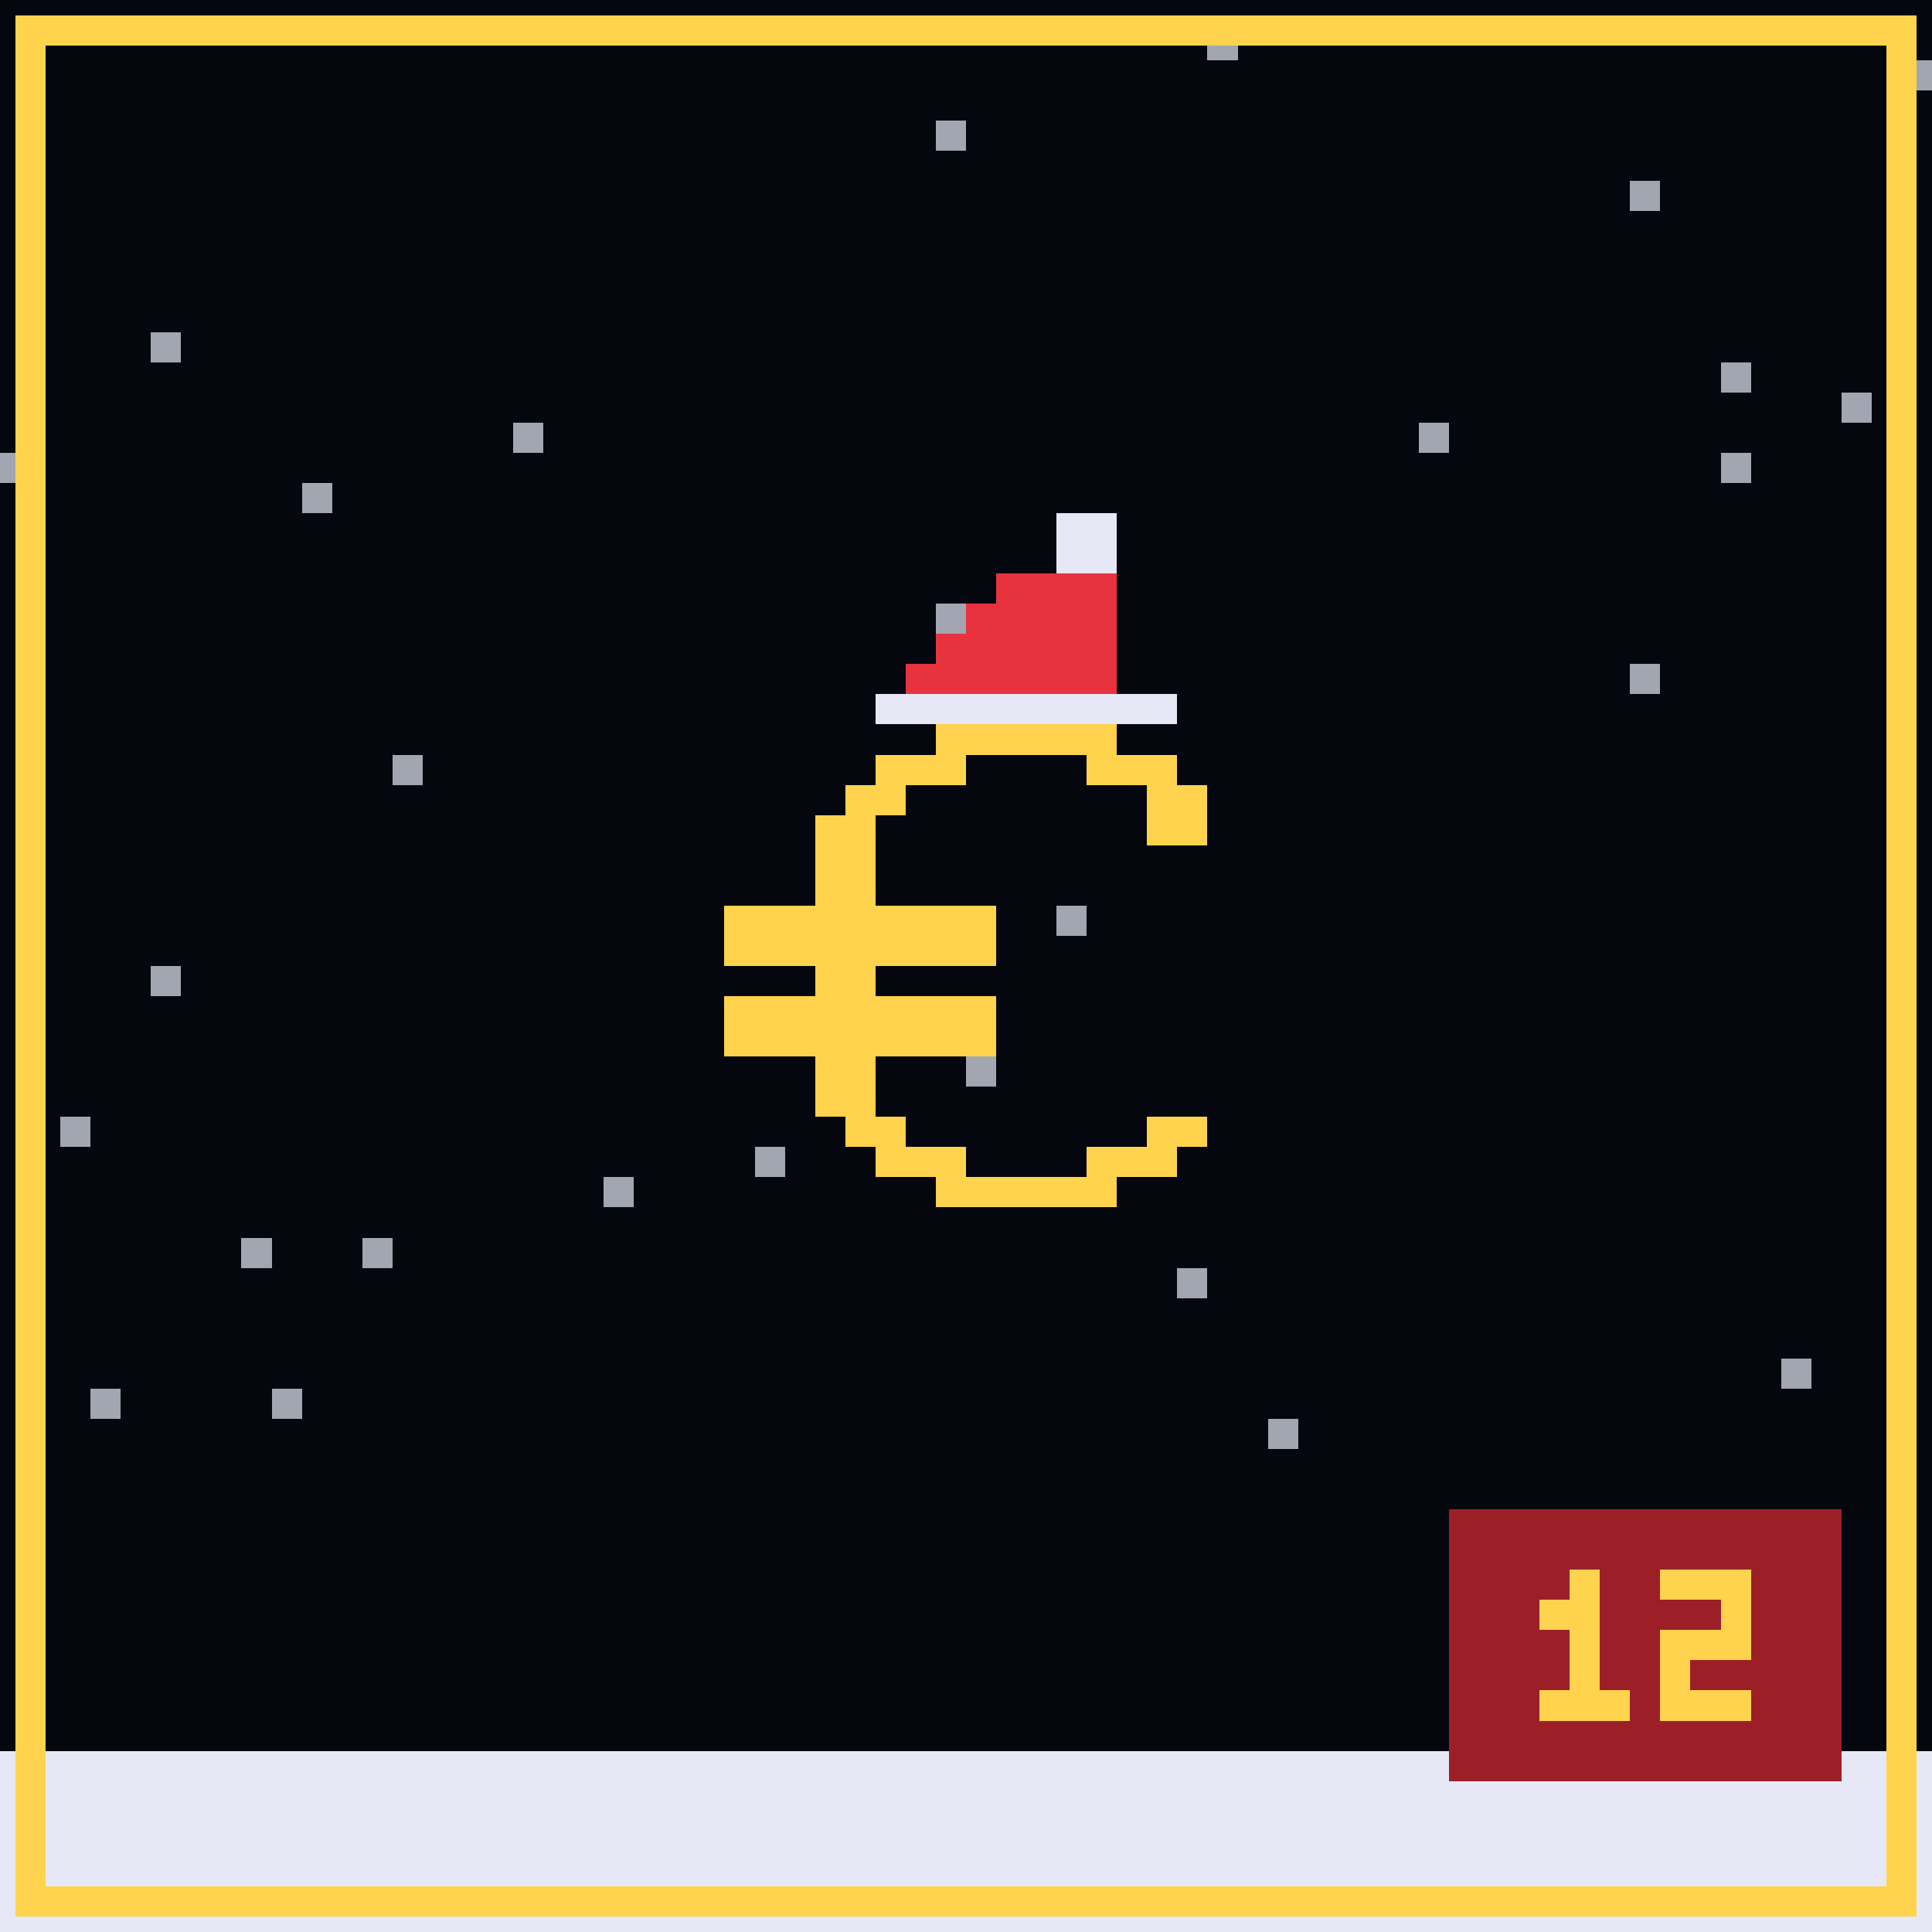
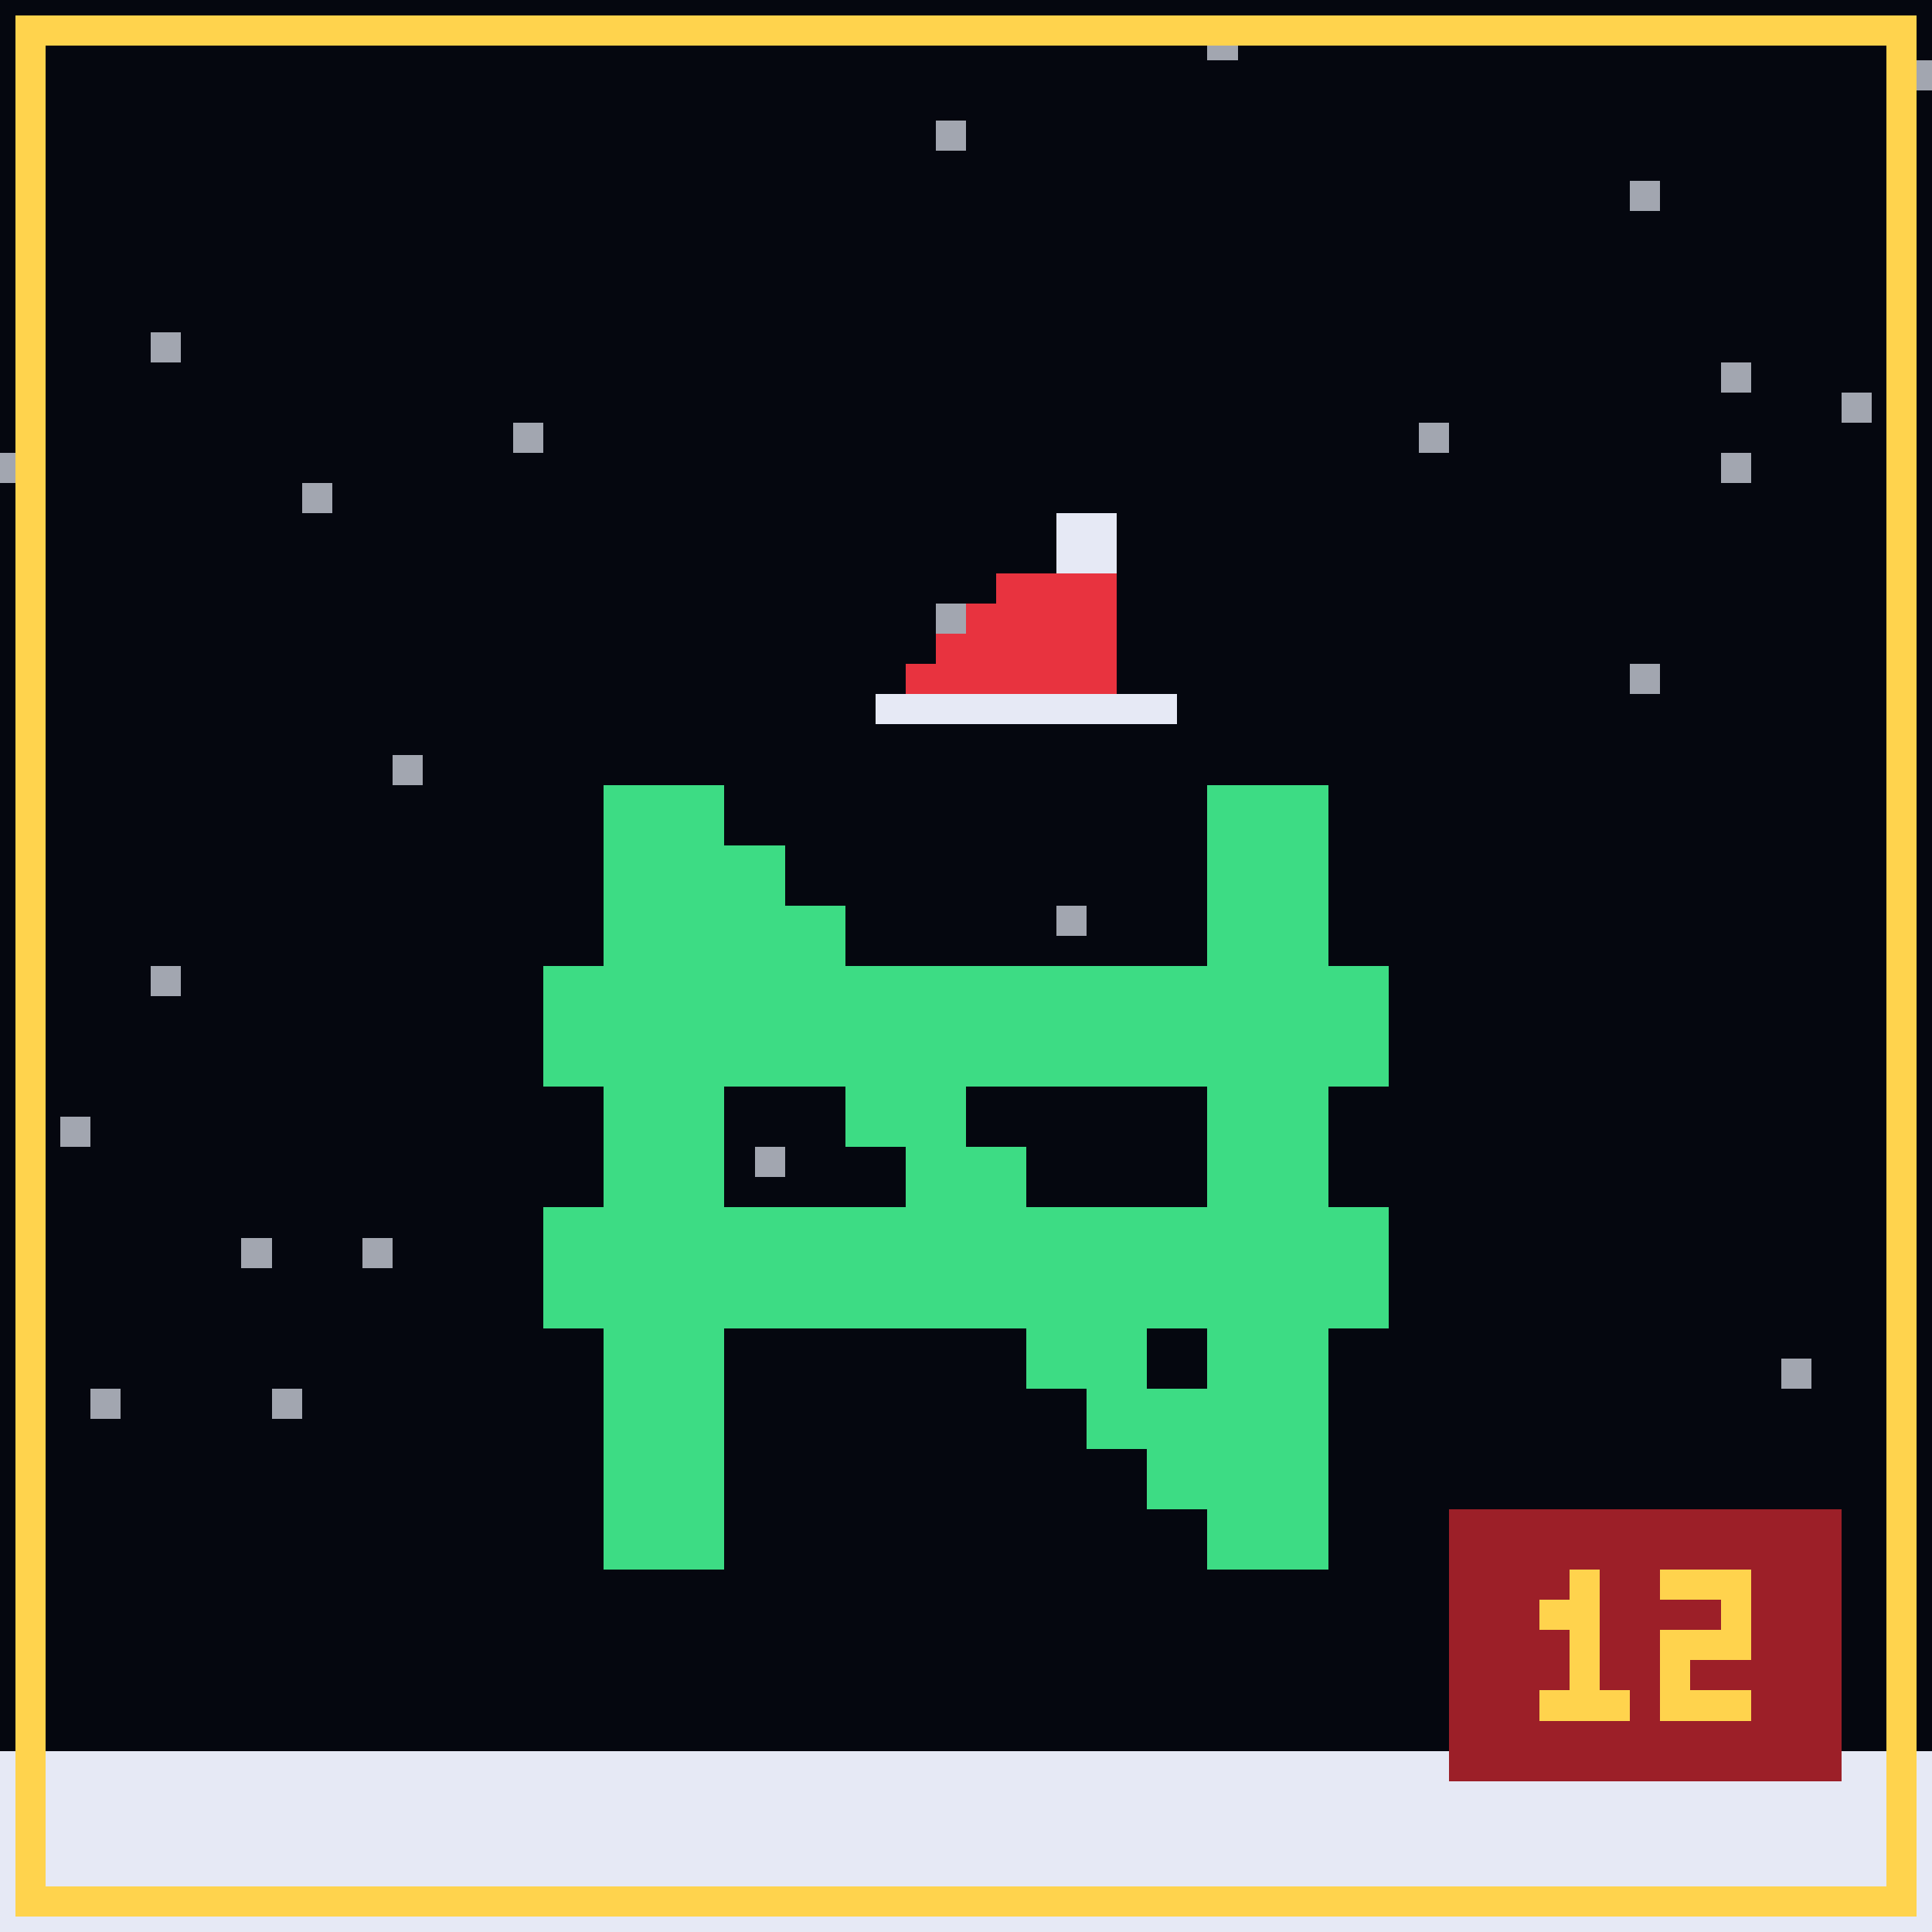
<svg xmlns="http://www.w3.org/2000/svg" viewBox="0 0 64 64" width="512" height="512" shape-rendering="crispEdges">
  <rect width="64" height="64" fill="#05070f" />
  <path fill="#e6e9f5" opacity="0.7" d="M54 22h1v1h-1zM31 4h1v1h-1zM57 12h1v1h-1zM13 25h1v1h-1zM17 14h1v1h-1zM5 32h1v1h-1zM47 14h1v1h-1zM40 1h1v1h-1zM8 41h1v1h-1zM10 16h1v1h-1zM54 6h1v1h-1zM2 37h1v1h-1zM9 46h1v1h-1zM25 38h1v1h-1zM31 20h1v1h-1zM39 42h1v1h-1zM5 11h1v1h-1zM0 15h1v1h-1zM20 39h1v1h-1zM35 30h1v1h-1zM63 2h1v1h-1zM42 47h1v1h-1zM59 45h1v1h-1zM57 15h1v1h-1zM61 13h1v1h-1zM12 41h1v1h-1zM32 35h1v1h-1zM3 46h1v1h-1z" />
  <rect x="0" y="58" width="64" height="6" fill="#e6e9f5" />
  <rect x="1" y="1" width="62" height="62" fill="none" stroke="#ffd34d" stroke-width="1" />
-   <path fill="#ffd34d" d="M31 24h6v1h-6zM29 25h3v1h-3zM36 25h3v1h-3zM28 26h2v1h-2zM38 26h2v1h-2zM27 27h2v1h-2zM38 27h2v1h-2zM27 28h2v1h-2zM27 29h2v1h-2zM24 30h9v1h-9zM24 31h9v1h-9zM27 32h2v1h-2zM24 33h9v1h-9zM24 34h9v1h-9zM27 35h2v1h-2zM27 36h2v1h-2zM28 37h2v1h-2zM38 37h2v1h-2zM29 38h3v1h-3zM36 38h3v1h-3zM31 39h6v1h-6z" />
+   <g transform="translate(16 24) scale(2)">
+     <path fill="#3ddc84" d="M2 1h2v1h-2zM12 1h2v1h-2zM2 2h3v1h-3zM12 2h2v1h-2zM2 3h4v1h-4zM12 3h2v1h-2zM1 4h14v1h-14zM1 5h14v1h-14zM2 6h2v1h-2zM6 6h2v1h-2zM12 6h2v1h-2zM2 7h2v1h-2zM7 7h2v1h-2zM12 7h2v1h-2zM1 8h14v1h-14zM1 9h14v1h-14zM2 10h2v1h-2zM9 10h2v1h-2zM12 10h2v1h-2zM2 11h2v1h-2zM10 11h4v1h-4zM2 12h2v1h-2zM11 12h3v1h-3zM2 13h2v1h-2zM12 13h2v1h-2z" />
+   </g>
  <path fill="#e8333f" d="M35 18h2v1h-2zM33 19h4v1h-4zM32 20h5v1h-5zM31 21h6v1h-6zM30 22h7v1h-7z" />
  <path fill="#e6e9f5" d="M29 23h10v1h-10z" />
  <rect x="35" y="17" width="2" height="2" fill="#e6e9f5" />
  <rect x="48" y="50" width="13" height="9" fill="#9c1f28" />
  <path fill="#ffd34d" d="M52 52h1v1h-1zM51 53h2v1h-2zM52 54h1v1h-1zM52 55h1v1h-1zM51 56h3v1h-3z" />
  <path fill="#ffd34d" d="M55 52h3v1h-3zM57 53h1v1h-1zM55 54h3v1h-3zM55 55h1v1h-1zM55 56h3v1h-3z" />
</svg>
